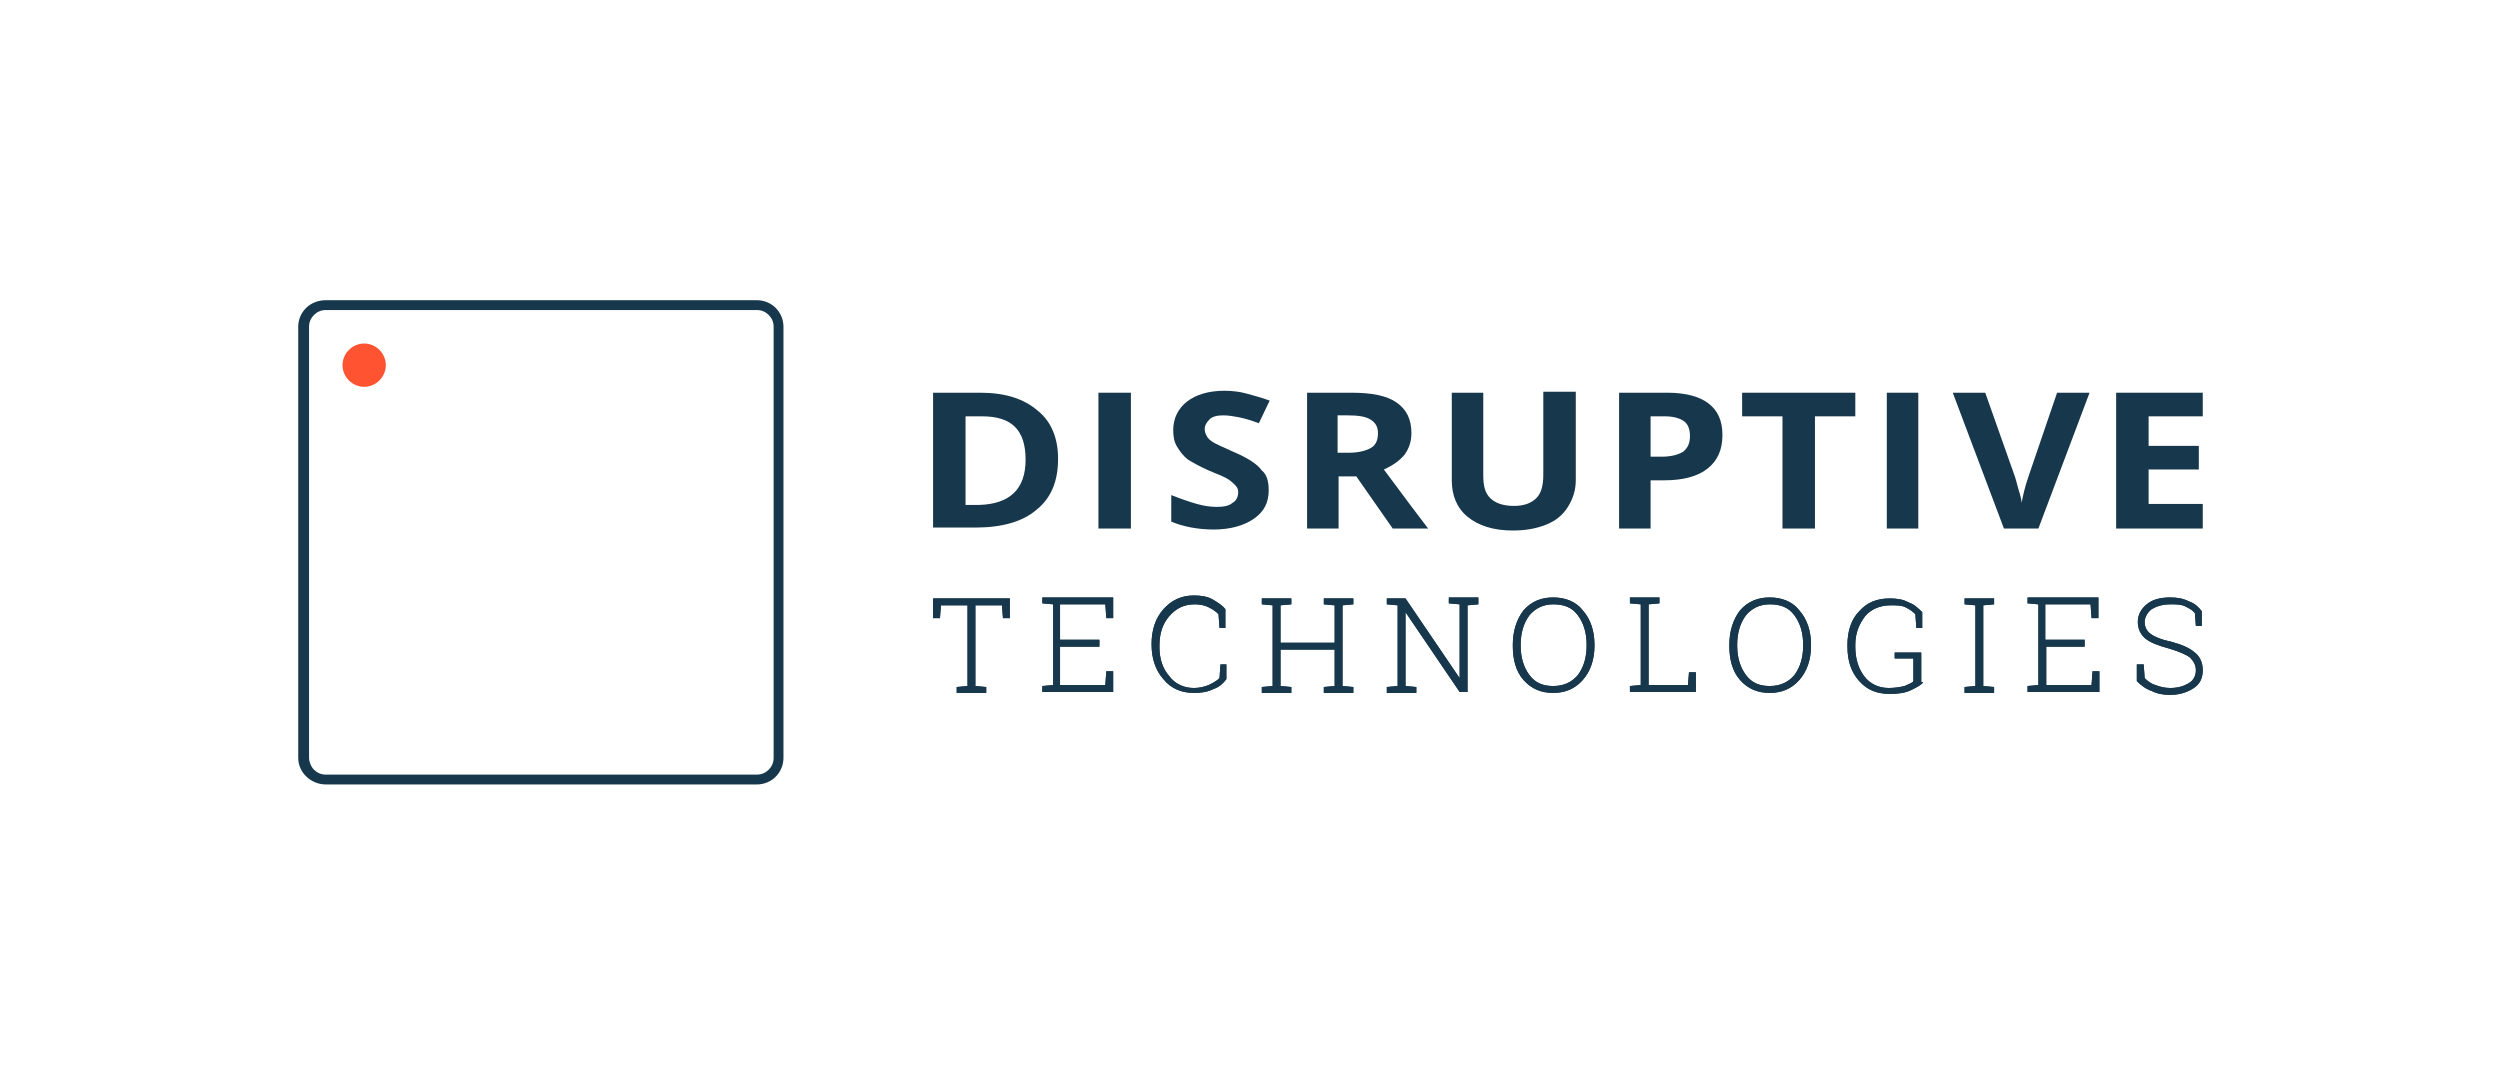
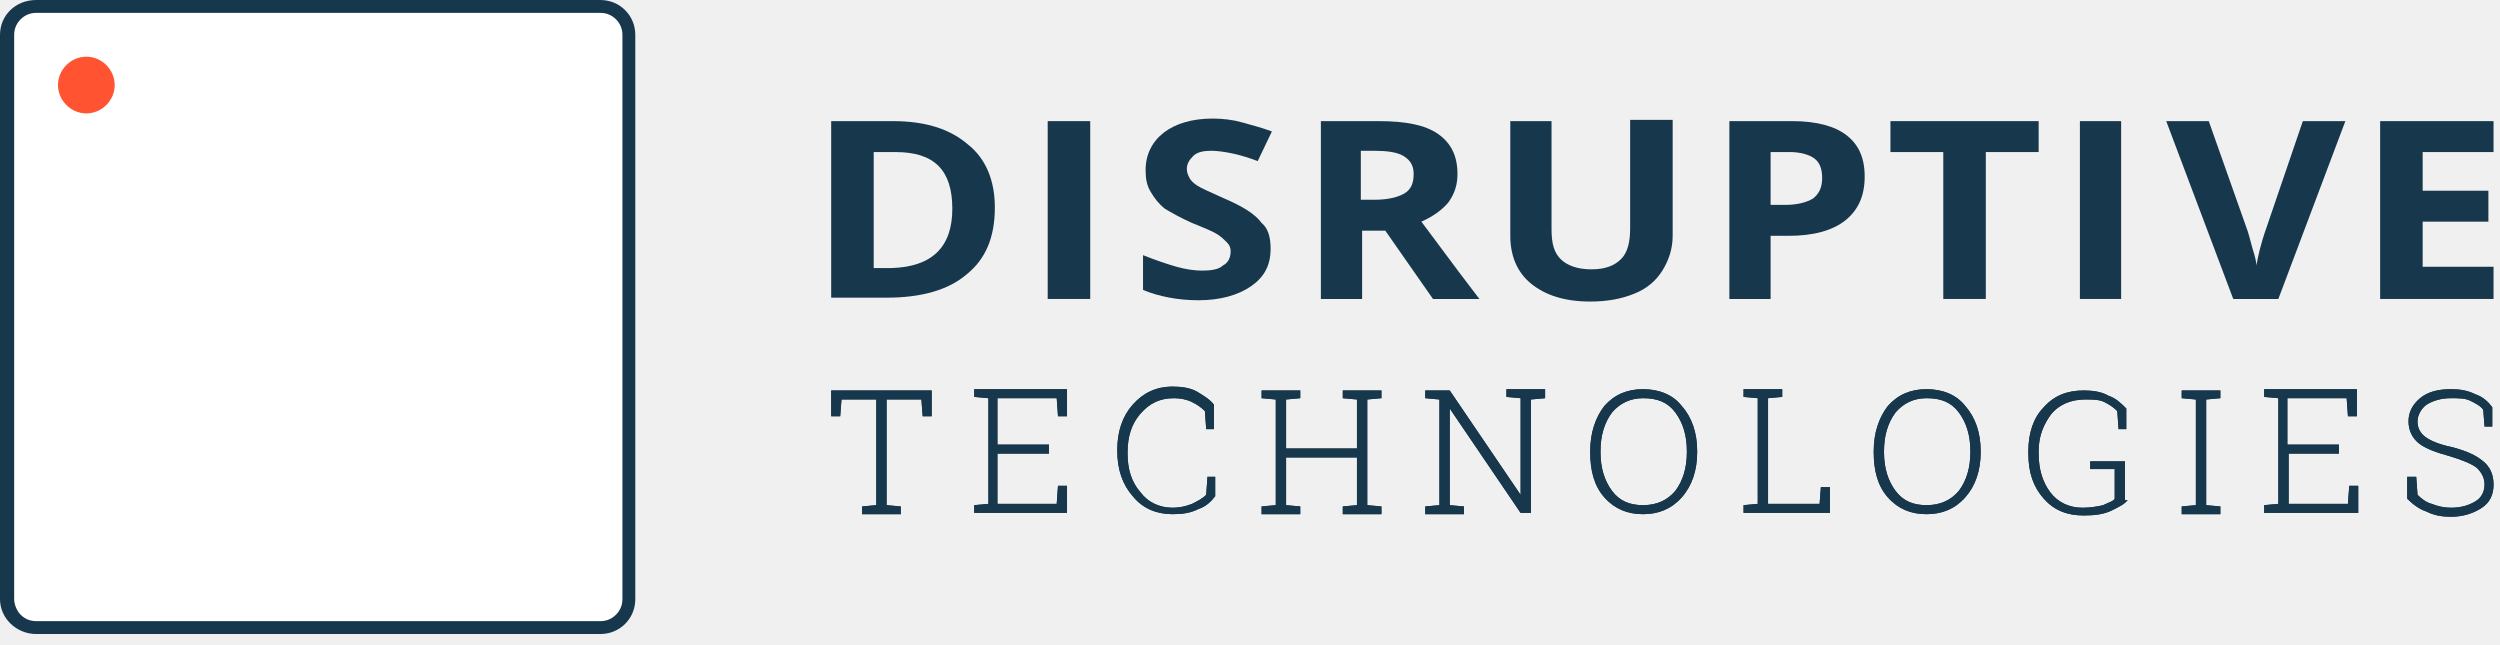
- <svg xmlns="http://www.w3.org/2000/svg" version="1.1" id="Layer_1" x="0px" y="0px" viewBox="0 0 254 110" style="enable-background:new 0 0 254 110;" xml:space="preserve">
-   <style type="text/css">
- 	.st0{fill:#FFFFFF;}
- 	.st1{fill:#17384C;}
- 	.st2{fill-rule:evenodd;clip-rule:evenodd;fill:#17384C;}
- 	.st3{fill:#FF5331;}
- </style>
-   <g id="Layer_x0020_1">
-     <g id="_2815007621616">
-       <polygon class="st0" points="-0.1,0 254.3,0 254.3,110.2 -0.1,110.2   " />
-       <g>
-         <g>
-           <path class="st1" d="M104.2,46.7c0-3-1.4-4.4-4.4-4.4h-1.7v9h1.4C102.6,51.2,104.2,49.7,104.2,46.7z M107.5,46.6      c0,2.3-0.7,4-2.2,5.2c-1.4,1.2-3.5,1.8-6.2,1.8h-4.3V39.9h4.8c2.5,0,4.4,0.6,5.8,1.8C106.8,42.8,107.5,44.5,107.5,46.6z" />
-           <polygon class="st1" points="111.6,39.9 114.9,39.9 114.9,53.7 111.6,53.7     " />
-           <path class="st1" d="M128.9,49.8c0,1.3-0.5,2.2-1.5,2.9c-1,0.7-2.4,1.1-4.1,1.1c-1.6,0-3.1-0.3-4.3-0.8v-2.7      c1,0.4,1.9,0.7,2.6,0.9c0.7,0.2,1.4,0.3,2,0.3c0.7,0,1.3-0.1,1.6-0.4c0.4-0.2,0.6-0.6,0.6-1.1c0-0.3-0.1-0.5-0.3-0.7      c-0.2-0.2-0.4-0.4-0.7-0.6c-0.3-0.2-1-0.5-2-0.9c-0.9-0.4-1.6-0.8-2.1-1.1c-0.5-0.4-0.8-0.8-1.1-1.3c-0.3-0.5-0.4-1-0.4-1.7      c0-1.2,0.5-2.2,1.4-2.9c0.9-0.7,2.2-1.1,3.8-1.1c0.8,0,1.6,0.1,2.3,0.3c0.7,0.2,1.5,0.4,2.3,0.7l-1.1,2.3      c-0.8-0.3-1.5-0.5-2-0.6c-0.5-0.1-1.1-0.2-1.6-0.2c-0.6,0-1.1,0.1-1.4,0.4c-0.3,0.3-0.5,0.6-0.5,1c0,0.3,0.1,0.5,0.2,0.7      c0.1,0.2,0.3,0.4,0.6,0.6c0.3,0.2,1,0.5,2.1,1c1.4,0.6,2.4,1.2,2.9,1.9C128.7,48.2,128.9,48.9,128.9,49.8z" />
-           <path class="st1" d="M136,46h1c1,0,1.8-0.2,2.3-0.5c0.5-0.3,0.7-0.8,0.7-1.5c0-0.7-0.3-1.1-0.8-1.4c-0.5-0.3-1.3-0.4-2.3-0.4h-1      V46z M136,48.4v5.3h-3.2V39.9h4.5c2.1,0,3.6,0.3,4.6,1c1,0.7,1.5,1.7,1.5,3.1c0,0.8-0.2,1.5-0.7,2.2c-0.5,0.6-1.2,1.1-2.1,1.5      c2.3,3.1,3.8,5.1,4.5,6h-3.6l-3.7-5.3H136z" />
-           <path class="st1" d="M160.1,39.9v8.9c0,1-0.3,1.9-0.8,2.7c-0.5,0.8-1.2,1.4-2.2,1.8c-1,0.4-2.1,0.6-3.4,0.6      c-2,0-3.5-0.5-4.6-1.4c-1.1-0.9-1.6-2.2-1.6-3.7v-8.9h3.2v8.4c0,1.1,0.2,1.8,0.7,2.3c0.5,0.5,1.3,0.8,2.4,0.8      c1.1,0,1.8-0.3,2.3-0.8c0.5-0.5,0.7-1.3,0.7-2.4v-8.4H160.1z" />
-           <path class="st1" d="M167.7,46.4h1.1c1,0,1.7-0.2,2.2-0.5c0.5-0.4,0.7-0.9,0.7-1.6c0-0.7-0.2-1.2-0.6-1.5      c-0.4-0.3-1.1-0.5-1.9-0.5h-1.5V46.4z M175,44.2c0,1.5-0.5,2.6-1.5,3.4c-1,0.8-2.5,1.2-4.4,1.2h-1.4v4.9h-3.2V39.9h4.9      c1.9,0,3.3,0.4,4.2,1.1C174.5,41.7,175,42.7,175,44.2z" />
-           <polygon class="st1" points="184.4,53.7 181.1,53.7 181.1,42.3 177,42.3 177,39.9 188.5,39.9 188.5,42.3 184.4,42.3     " />
-           <polygon class="st1" points="191.7,39.9 194.9,39.9 194.9,53.7 191.7,53.7     " />
-           <path class="st1" d="M209,39.9h3.3l-5.2,13.8h-3.5l-5.2-13.8h3.3l2.9,8.2c0.2,0.5,0.3,1,0.5,1.7c0.2,0.6,0.3,1.1,0.3,1.3      c0.1-0.6,0.3-1.6,0.8-3L209,39.9z" />
-           <polygon class="st1" points="223.8,53.7 215,53.7 215,39.9 223.8,39.9 223.8,42.3 218.3,42.3 218.3,45.3 223.4,45.3 223.4,47.7       218.3,47.7 218.3,51.2 223.8,51.2     " />
-         </g>
-         <g>
-           <path class="st1" d="M102.6,60.8v2h-0.7l-0.1-1.3h-2.7v8.2l1.1,0.1v0.6h-3v-0.6l1.1-0.1v-8.2h-2.7l-0.1,1.3h-0.7v-2H102.6z       M111.7,65.7h-4v3.9h4.6l0.1-1.4h0.7v2.1h-7.2v-0.6l1.1-0.1v-8.2l-1.1-0.1v-0.6h1.1h6.1v2.1h-0.7l-0.1-1.4h-4.6v3.6h4V65.7z       M124.5,63.8h-0.6l-0.1-1.4c-0.3-0.3-0.6-0.5-1-0.7c-0.4-0.2-0.9-0.3-1.4-0.3c-1.1,0-1.9,0.4-2.6,1.2s-1,1.8-1,3v0.1      c0,1.2,0.3,2.2,1,3c0.6,0.8,1.5,1.2,2.5,1.2c0.5,0,1-0.1,1.5-0.3c0.4-0.2,0.8-0.4,1.1-0.7l0.1-1.4h0.6V69      c-0.3,0.4-0.7,0.8-1.3,1c-0.6,0.3-1.2,0.4-2,0.4c-1.2,0-2.3-0.4-3.1-1.4c-0.8-0.9-1.2-2.1-1.2-3.5v-0.1c0-1.4,0.4-2.6,1.2-3.5      c0.8-0.9,1.8-1.4,3.1-1.4c0.7,0,1.4,0.1,1.9,0.4s1,0.6,1.3,1V63.8z M128.2,61.4v-0.6h3v0.6l-1.1,0.1v3.8h5.5v-3.8l-1.1-0.1v-0.6      h1.1h0.8h1.1v0.6l-1.1,0.1v8.2l1.1,0.1v0.6h-3v-0.6l1.1-0.1V66h-5.5v3.7l1.1,0.1v0.6h-3v-0.6l1.1-0.1v-8.2L128.2,61.4z       M150.2,60.8v0.6l-1.1,0.1v8.8h-0.8l-5.5-8.1l0,0v7.5l1.1,0.1v0.6h-3v-0.6l1.1-0.1v-8.2l-1.1-0.1v-0.6h1.1h0.8l5.5,8.1l0,0v-7.5      l-1.1-0.1v-0.6h1.9H150.2z M162,65.6c0,1.4-0.4,2.6-1.2,3.5c-0.8,0.9-1.8,1.3-3,1.3c-1.2,0-2.2-0.4-3-1.3      c-0.8-0.9-1.1-2.1-1.1-3.5v-0.1c0-1.4,0.4-2.6,1.1-3.5c0.8-0.9,1.8-1.3,3-1.3c1.2,0,2.3,0.4,3,1.3c0.8,0.9,1.2,2.1,1.2,3.5V65.6      z M161.2,65.5c0-1.2-0.3-2.2-0.9-3c-0.6-0.8-1.4-1.1-2.5-1.1c-1,0-1.8,0.4-2.4,1.1c-0.6,0.8-0.9,1.8-0.9,3v0.1      c0,1.2,0.3,2.2,0.9,3c0.6,0.8,1.4,1.1,2.4,1.1c1.1,0,1.9-0.4,2.5-1.1c0.6-0.8,0.9-1.8,0.9-3V65.5z M165.6,70.3v-0.6l1.1-0.1      v-8.2l-1.1-0.1v-0.6h1.1h0.8h1.1v0.6l-1.1,0.1v8.2h4l0.1-1.3h0.7v2H165.6z M184,65.6c0,1.4-0.4,2.6-1.2,3.5      c-0.8,0.9-1.8,1.3-3,1.3c-1.2,0-2.2-0.4-3-1.3c-0.8-0.9-1.1-2.1-1.1-3.5v-0.1c0-1.4,0.4-2.6,1.1-3.5c0.8-0.9,1.8-1.3,3-1.3      c1.2,0,2.3,0.4,3,1.3c0.8,0.9,1.2,2.1,1.2,3.5V65.6z M183.2,65.5c0-1.2-0.3-2.2-0.9-3c-0.6-0.8-1.4-1.1-2.5-1.1      c-1,0-1.8,0.4-2.4,1.1c-0.6,0.8-0.9,1.8-0.9,3v0.1c0,1.2,0.3,2.2,0.9,3c0.6,0.8,1.4,1.1,2.4,1.1c1.1,0,1.9-0.4,2.5-1.1      c0.6-0.8,0.9-1.8,0.9-3V65.5z M195.4,69.3c-0.2,0.3-0.6,0.5-1.2,0.8c-0.6,0.3-1.3,0.4-2.2,0.4c-1.3,0-2.3-0.4-3.1-1.3      c-0.8-0.9-1.2-2-1.2-3.5v-0.2c0-1.4,0.4-2.6,1.2-3.4c0.8-0.9,1.8-1.3,3.1-1.3c0.7,0,1.4,0.1,1.9,0.4c0.6,0.2,1,0.6,1.4,1v1.6      h-0.6l-0.1-1.4c-0.3-0.3-0.6-0.5-1-0.7c-0.4-0.2-0.9-0.2-1.5-0.2c-1.1,0-2,0.4-2.6,1.1c-0.6,0.8-1,1.7-1,2.9v0.2      c0,1.2,0.3,2.2,0.9,3c0.6,0.8,1.5,1.2,2.5,1.2c0.6,0,1.2-0.1,1.6-0.2c0.4-0.2,0.8-0.3,0.9-0.5v-2.3l-1.9,0v-0.6h2.7V69.3z       M199.6,61.4v-0.6h3v0.6l-1.1,0.1v8.2l1.1,0.1v0.6h-3v-0.6l1.1-0.1v-8.2L199.6,61.4z M211.9,65.7h-4v3.9h4.6l0.1-1.4h0.7v2.1      H206v-0.6l1.1-0.1v-8.2l-1.1-0.1v-0.6h1.1h6.1v2.1h-0.7l-0.1-1.4h-4.6v3.6h4V65.7z M223.8,63.6h-0.7l-0.1-1.3      c-0.2-0.3-0.6-0.5-1-0.7c-0.4-0.2-0.9-0.2-1.5-0.2c-0.8,0-1.4,0.2-1.9,0.5c-0.4,0.3-0.7,0.8-0.7,1.3c0,0.5,0.2,0.9,0.6,1.2      c0.4,0.3,1.1,0.6,2.1,0.8c1.1,0.3,1.8,0.6,2.4,1.1c0.5,0.4,0.8,1,0.8,1.8c0,0.8-0.3,1.4-0.9,1.8c-0.6,0.4-1.4,0.7-2.4,0.7      c-0.7,0-1.3-0.1-1.9-0.4c-0.6-0.2-1.1-0.6-1.5-1v-1.7h0.7l0.1,1.4c0.3,0.3,0.7,0.6,1.1,0.7c0.5,0.2,1,0.3,1.5,0.3      c0.8,0,1.4-0.2,1.9-0.5c0.5-0.3,0.7-0.8,0.7-1.3c0-0.5-0.2-0.9-0.6-1.3c-0.4-0.3-1.1-0.6-2.1-0.9c-1.1-0.3-1.9-0.6-2.4-1      c-0.5-0.4-0.8-1-0.8-1.7c0-0.7,0.3-1.3,0.9-1.8c0.6-0.5,1.4-0.7,2.4-0.7c0.7,0,1.3,0.1,1.9,0.4c0.6,0.2,1,0.6,1.3,1V63.6z" />
-           <path class="st1" d="M102.6,60.8v2h-0.7l-0.1-1.3h-2.7v8.2l1.1,0.1v0.6h-3v-0.6l1.1-0.1v-8.2h-2.7l-0.1,1.3h-0.7v-2H102.6z       M111.7,65.7h-4v3.9h4.6l0.1-1.4h0.7v2.1h-7.2v-0.6l1.1-0.1v-8.2l-1.1-0.1v-0.6h1.1h6.1v2.1h-0.7l-0.1-1.4h-4.6v3.6h4V65.7z       M124.5,63.8h-0.6l-0.1-1.4c-0.3-0.3-0.6-0.5-1-0.7c-0.4-0.2-0.9-0.3-1.4-0.3c-1.1,0-1.9,0.4-2.6,1.2s-1,1.8-1,3v0.1      c0,1.2,0.3,2.2,1,3c0.6,0.8,1.5,1.2,2.5,1.2c0.5,0,1-0.1,1.5-0.3c0.4-0.2,0.8-0.4,1.1-0.7l0.1-1.4h0.6V69      c-0.3,0.4-0.7,0.8-1.3,1c-0.6,0.3-1.2,0.4-2,0.4c-1.2,0-2.3-0.4-3.1-1.4c-0.8-0.9-1.2-2.1-1.2-3.5v-0.1c0-1.4,0.4-2.6,1.2-3.5      c0.8-0.9,1.8-1.4,3.1-1.4c0.7,0,1.4,0.1,1.9,0.4s1,0.6,1.3,1V63.8z M128.2,61.4v-0.6h3v0.6l-1.1,0.1v3.8h5.5v-3.8l-1.1-0.1v-0.6      h1.1h0.8h1.1v0.6l-1.1,0.1v8.2l1.1,0.1v0.6h-3v-0.6l1.1-0.1V66h-5.5v3.7l1.1,0.1v0.6h-3v-0.6l1.1-0.1v-8.2L128.2,61.4z       M150.2,60.8v0.6l-1.1,0.1v8.8h-0.8l-5.5-8.1l0,0v7.5l1.1,0.1v0.6h-3v-0.6l1.1-0.1v-8.2l-1.1-0.1v-0.6h1.1h0.8l5.5,8.1l0,0v-7.5      l-1.1-0.1v-0.6h1.9H150.2z M162,65.6c0,1.4-0.4,2.6-1.2,3.5c-0.8,0.9-1.8,1.3-3,1.3c-1.2,0-2.2-0.4-3-1.3      c-0.8-0.9-1.1-2.1-1.1-3.5v-0.1c0-1.4,0.4-2.6,1.1-3.5c0.8-0.9,1.8-1.3,3-1.3c1.2,0,2.3,0.4,3,1.3c0.8,0.9,1.2,2.1,1.2,3.5V65.6      z M161.2,65.5c0-1.2-0.3-2.2-0.9-3c-0.6-0.8-1.4-1.1-2.5-1.1c-1,0-1.8,0.4-2.4,1.1c-0.6,0.8-0.9,1.8-0.9,3v0.1      c0,1.2,0.3,2.2,0.9,3c0.6,0.8,1.4,1.1,2.4,1.1c1.1,0,1.9-0.4,2.5-1.1c0.6-0.8,0.9-1.8,0.9-3V65.5z M165.6,70.3v-0.6l1.1-0.1      v-8.2l-1.1-0.1v-0.6h1.1h0.8h1.1v0.6l-1.1,0.1v8.2h4l0.1-1.3h0.7v2H165.6z M184,65.6c0,1.4-0.4,2.6-1.2,3.5      c-0.8,0.9-1.8,1.3-3,1.3c-1.2,0-2.2-0.4-3-1.3c-0.8-0.9-1.1-2.1-1.1-3.5v-0.1c0-1.4,0.4-2.6,1.1-3.5c0.8-0.9,1.8-1.3,3-1.3      c1.2,0,2.3,0.4,3,1.3c0.8,0.9,1.2,2.1,1.2,3.5V65.6z M183.2,65.5c0-1.2-0.3-2.2-0.9-3c-0.6-0.8-1.4-1.1-2.5-1.1      c-1,0-1.8,0.4-2.4,1.1c-0.6,0.8-0.9,1.8-0.9,3v0.1c0,1.2,0.3,2.2,0.9,3c0.6,0.8,1.4,1.1,2.4,1.1c1.1,0,1.9-0.4,2.5-1.1      c0.6-0.8,0.9-1.8,0.9-3V65.5z M195.4,69.3c-0.2,0.3-0.6,0.5-1.2,0.8c-0.6,0.3-1.3,0.4-2.2,0.4c-1.3,0-2.3-0.4-3.1-1.3      c-0.8-0.9-1.2-2-1.2-3.5v-0.2c0-1.4,0.4-2.6,1.2-3.4c0.8-0.9,1.8-1.3,3.1-1.3c0.7,0,1.4,0.1,1.9,0.4c0.6,0.2,1,0.6,1.4,1v1.6      h-0.6l-0.1-1.4c-0.3-0.3-0.6-0.5-1-0.7c-0.4-0.2-0.9-0.2-1.5-0.2c-1.1,0-2,0.4-2.6,1.1c-0.6,0.8-1,1.7-1,2.9v0.2      c0,1.2,0.3,2.2,0.9,3c0.6,0.8,1.5,1.2,2.5,1.2c0.6,0,1.2-0.1,1.6-0.2c0.4-0.2,0.8-0.3,0.9-0.5v-2.3l-1.9,0v-0.6h2.7V69.3z       M199.6,61.4v-0.6h3v0.6l-1.1,0.1v8.2l1.1,0.1v0.6h-3v-0.6l1.1-0.1v-8.2L199.6,61.4z M211.9,65.7h-4v3.9h4.6l0.1-1.4h0.7v2.1      H206v-0.6l1.1-0.1v-8.2l-1.1-0.1v-0.6h1.1h6.1v2.1h-0.7l-0.1-1.4h-4.6v3.6h4V65.7z M223.8,63.6h-0.7l-0.1-1.3      c-0.2-0.3-0.6-0.5-1-0.7c-0.4-0.2-0.9-0.2-1.5-0.2c-0.8,0-1.4,0.2-1.9,0.5c-0.4,0.3-0.7,0.8-0.7,1.3c0,0.5,0.2,0.9,0.6,1.2      c0.4,0.3,1.1,0.6,2.1,0.8c1.1,0.3,1.8,0.6,2.4,1.1c0.5,0.4,0.8,1,0.8,1.8c0,0.8-0.3,1.4-0.9,1.8c-0.6,0.4-1.4,0.7-2.4,0.7      c-0.7,0-1.3-0.1-1.9-0.4c-0.6-0.2-1.1-0.6-1.5-1v-1.7h0.7l0.1,1.4c0.3,0.3,0.7,0.6,1.1,0.7c0.5,0.2,1,0.3,1.5,0.3      c0.8,0,1.4-0.2,1.9-0.5c0.5-0.3,0.7-0.8,0.7-1.3c0-0.5-0.2-0.9-0.6-1.3c-0.4-0.3-1.1-0.6-2.1-0.9c-1.1-0.3-1.9-0.6-2.4-1      c-0.5-0.4-0.8-1-0.8-1.7c0-0.7,0.3-1.3,0.9-1.8c0.6-0.5,1.4-0.7,2.4-0.7c0.7,0,1.3,0.1,1.9,0.4c0.6,0.2,1,0.6,1.3,1V63.6z" />
-         </g>
-       </g>
-       <g>
-         <g>
-           <path class="st0" d="M33.1,79.7c-1.5,0-2.8-1.2-2.8-2.7V33.2c0-1.5,1.2-2.7,2.8-2.7h43.8c1.5,0,2.7,1.2,2.7,2.7V77      c0,1.5-1.2,2.7-2.7,2.7H33.1z" />
-           <path id="_x31_" class="st2" d="M33.1,79.7c-1.5,0-2.8-1.2-2.8-2.7V33.2c0-1.5,1.2-2.7,2.8-2.7h43.8c1.5,0,2.7,1.2,2.7,2.7V77      c0,1.5-1.2,2.7-2.7,2.7H33.1z M31.9,78.2c0.3,0.3,0.7,0.5,1.2,0.5h43.8c0.5,0,0.9-0.2,1.2-0.5l0,0c0.3-0.3,0.5-0.7,0.5-1.2V33.2      c0-0.5-0.2-0.9-0.5-1.2c-0.3-0.3-0.7-0.5-1.2-0.5H33.1c-0.5,0-0.9,0.2-1.2,0.5l0,0c-0.3,0.3-0.5,0.7-0.5,1.2V77      C31.4,77.4,31.6,77.9,31.9,78.2z" />
-         </g>
-         <path class="st3" d="M39.2,37.1c0,1.2-1,2.2-2.2,2.2c-1.2,0-2.2-1-2.2-2.2c0-1.2,1-2.2,2.2-2.2C38.2,34.9,39.2,35.9,39.2,37.1z" />
-       </g>
-     </g>
-   </g>
+ <svg xmlns="http://www.w3.org/2000/svg" width="194" height="50" viewBox="0 0 194 50" fill="none">
+   <path d="M73.9 16.2C73.9 13.2 72.5 11.8 69.5 11.8H67.8V20.8H69.2C72.3 20.7 73.9 19.2 73.9 16.2ZM77.2 16.1C77.2 18.4 76.5 20.1 75 21.3C73.6 22.5 71.5 23.1 68.8 23.1H64.5V9.4H69.3C71.8 9.4 73.7 10 75.1 11.2C76.5 12.3 77.2 14 77.2 16.1Z" fill="#17384C" />
+   <path d="M81.301 9.4H84.601V23.2H81.301V9.4Z" fill="#17384C" />
+   <path d="M98.599 19.3C98.599 20.6 98.099 21.5 97.099 22.2C96.099 22.9 94.699 23.3 92.999 23.3C91.399 23.3 89.899 23 88.699 22.5V19.8C89.699 20.2 90.599 20.5 91.299 20.7C91.999 20.9 92.699 21 93.299 21C93.999 21 94.599 20.9 94.899 20.6C95.299 20.4 95.499 20 95.499 19.5C95.499 19.2 95.399 19 95.199 18.8C94.999 18.6 94.799 18.4 94.499 18.2C94.199 18 93.499 17.7 92.499 17.3C91.599 16.9 90.899 16.5 90.399 16.2C89.899 15.8 89.599 15.4 89.299 14.9C88.999 14.4 88.899 13.9 88.899 13.2C88.899 12 89.399 11 90.299 10.3C91.199 9.6 92.499 9.2 94.099 9.2C94.899 9.2 95.699 9.3 96.399 9.5C97.099 9.7 97.899 9.9 98.699 10.2L97.599 12.5C96.799 12.2 96.099 12 95.599 11.9C95.099 11.8 94.499 11.7 93.999 11.7C93.399 11.7 92.899 11.8 92.599 12.1C92.299 12.4 92.099 12.7 92.099 13.1C92.099 13.4 92.199 13.6 92.299 13.8C92.399 14 92.599 14.2 92.899 14.4C93.199 14.6 93.899 14.9 94.999 15.4C96.399 16 97.399 16.6 97.899 17.3C98.399 17.7 98.599 18.4 98.599 19.3Z" fill="#17384C" />
+   <path d="M105.7 15.5H106.7C107.7 15.5 108.5 15.3 109 15C109.5 14.7 109.7 14.2 109.7 13.5C109.7 12.8 109.4 12.4 108.9 12.1C108.4 11.8 107.6 11.7 106.6 11.7H105.6V15.5H105.7ZM105.7 17.9V23.2H102.5V9.4H107C109.1 9.4 110.6 9.7 111.6 10.4C112.6 11.1 113.1 12.1 113.1 13.5C113.1 14.3 112.9 15 112.4 15.7C111.9 16.3 111.2 16.8 110.3 17.2C112.6 20.3 114.1 22.3 114.8 23.2H111.2L107.5 17.9H105.7V17.9Z" fill="#17384C" />
+   <path d="M129.799 9.4V18.3C129.799 19.3 129.499 20.2 128.999 21C128.499 21.8 127.799 22.4 126.799 22.8C125.799 23.2 124.699 23.4 123.399 23.4C121.399 23.4 119.899 22.9 118.799 22C117.699 21.1 117.199 19.8 117.199 18.3V9.4H120.399V17.8C120.399 18.9 120.599 19.6 121.099 20.1C121.599 20.6 122.399 20.9 123.499 20.9C124.599 20.9 125.299 20.6 125.799 20.1C126.299 19.6 126.499 18.8 126.499 17.7V9.3H129.799V9.4Z" fill="#17384C" />
+   <path d="M137.399 15.9H138.499C139.499 15.9 140.199 15.7 140.699 15.4C141.199 15 141.399 14.5 141.399 13.8C141.399 13.1 141.199 12.6 140.799 12.3C140.399 12 139.699 11.8 138.899 11.8H137.399V15.9V15.9ZM144.699 13.7C144.699 15.2 144.199 16.3 143.199 17.1C142.199 17.9 140.699 18.3 138.799 18.3H137.399V23.2H134.199V9.4H139.099C140.999 9.4 142.399 9.8 143.299 10.5C144.199 11.2 144.699 12.2 144.699 13.7Z" fill="#17384C" />
+   <path d="M154.099 23.2H150.799V11.8H146.699V9.4H158.199V11.8H154.099V23.2Z" fill="#17384C" />
+   <path d="M161.4 9.4H164.6V23.2H161.4V9.4Z" fill="#17384C" />
+   <path d="M178.7 9.4H182L176.8 23.2H173.3L168.1 9.4H171.4L174.3 17.6C174.5 18.1 174.6 18.6 174.8 19.3C175 19.9 175.1 20.4 175.1 20.6C175.2 20 175.4 19 175.9 17.6L178.7 9.4Z" fill="#17384C" />
+   <path d="M193.499 23.2H184.699V9.4H193.499V11.8H187.999V14.8H193.099V17.2H187.999V20.7H193.499V23.2Z" fill="#17384C" />
+   <path d="M72.3 30.3V32.3H71.6L71.5 31H68.8V39.2L69.9 39.3V39.9H66.9V39.3L68 39.2V31H65.3L65.2 32.3H64.5V30.3H72.3ZM81.4 35.2H77.4V39.1H82L82.1 37.7H82.8V39.8H75.6V39.2L76.7 39.1V30.9L75.6 30.8V30.2H76.7H82.8V32.3H82.1L82 30.9H77.4V34.5H81.4V35.2V35.2ZM94.2 33.3H93.6L93.5 31.9C93.2 31.6 92.9 31.4 92.5 31.2C92.1 31 91.6 30.9 91.1 30.9C90 30.9 89.2 31.3 88.5 32.1C87.8 32.9 87.5 33.9 87.5 35.1V35.2C87.5 36.4 87.8 37.4 88.5 38.2C89.1 39 90 39.4 91 39.4C91.5 39.4 92 39.3 92.5 39.1C92.9 38.9 93.3 38.7 93.6 38.4L93.7 37H94.3V38.5C94 38.9 93.6 39.3 93 39.5C92.4 39.8 91.8 39.9 91 39.9C89.8 39.9 88.7 39.5 87.9 38.5C87.1 37.6 86.7 36.4 86.7 35V34.9C86.7 33.5 87.1 32.3 87.9 31.4C88.7 30.5 89.7 30 91 30C91.7 30 92.4 30.1 92.9 30.4C93.4 30.7 93.9 31 94.2 31.4V33.3ZM97.9 30.9V30.3H100.9V30.9L99.8 31V34.8H105.3V31L104.2 30.9V30.3H105.3H106.1H107.2V30.9L106.1 31V39.2L107.2 39.3V39.9H104.2V39.3L105.3 39.2V35.5H99.8V39.2L100.9 39.3V39.9H97.9V39.3L99 39.2V31L97.9 30.9ZM119.9 30.3V30.9L118.8 31V39.8H118L112.5 31.7V39.2L113.6 39.3V39.9H110.6V39.3L111.7 39.2V31L110.6 30.9V30.3H111.7H112.5L118 38.4V30.9L116.9 30.8V30.2H118.8H119.9V30.3ZM131.7 35.1C131.7 36.5 131.3 37.7 130.5 38.6C129.7 39.5 128.7 39.9 127.5 39.9C126.3 39.9 125.3 39.5 124.5 38.6C123.7 37.7 123.4 36.5 123.4 35.1V35C123.4 33.6 123.8 32.4 124.5 31.5C125.3 30.6 126.3 30.2 127.5 30.2C128.7 30.2 129.8 30.6 130.5 31.5C131.3 32.4 131.7 33.6 131.7 35V35.1ZM130.9 35C130.9 33.8 130.6 32.8 130 32C129.4 31.2 128.6 30.9 127.5 30.9C126.5 30.9 125.7 31.3 125.1 32C124.5 32.8 124.2 33.8 124.2 35V35.1C124.2 36.3 124.5 37.3 125.1 38.1C125.7 38.9 126.5 39.2 127.5 39.2C128.6 39.2 129.4 38.8 130 38.1C130.6 37.3 130.9 36.3 130.9 35.1V35ZM135.3 39.8V39.2L136.4 39.1V30.9L135.3 30.8V30.2H136.4H137.2H138.3V30.8L137.2 30.9V39.1H141.2L141.3 37.8H142V39.8H135.3V39.8ZM153.7 35.1C153.7 36.5 153.3 37.7 152.5 38.6C151.7 39.5 150.7 39.9 149.5 39.9C148.3 39.9 147.3 39.5 146.5 38.6C145.7 37.7 145.4 36.5 145.4 35.1V35C145.4 33.6 145.8 32.4 146.5 31.5C147.3 30.6 148.3 30.2 149.5 30.2C150.7 30.2 151.8 30.6 152.5 31.5C153.3 32.4 153.7 33.6 153.7 35V35.1ZM152.9 35C152.9 33.8 152.6 32.8 152 32C151.4 31.2 150.6 30.9 149.5 30.9C148.5 30.9 147.7 31.3 147.1 32C146.5 32.8 146.2 33.8 146.2 35V35.1C146.2 36.3 146.5 37.3 147.1 38.1C147.7 38.9 148.5 39.2 149.5 39.2C150.6 39.2 151.4 38.8 152 38.1C152.6 37.3 152.9 36.3 152.9 35.1V35ZM165.1 38.8C164.9 39.1 164.5 39.3 163.9 39.6C163.3 39.9 162.6 40 161.7 40C160.4 40 159.4 39.6 158.6 38.7C157.8 37.8 157.4 36.7 157.4 35.2V35C157.4 33.6 157.8 32.4 158.6 31.6C159.4 30.7 160.4 30.3 161.7 30.3C162.4 30.3 163.1 30.4 163.6 30.7C164.2 30.9 164.6 31.3 165 31.7V33.3H164.4L164.3 31.9C164 31.6 163.7 31.4 163.3 31.2C162.9 31 162.4 31 161.8 31C160.7 31 159.8 31.4 159.2 32.1C158.6 32.9 158.2 33.8 158.2 35V35.2C158.2 36.4 158.5 37.4 159.1 38.2C159.7 39 160.6 39.4 161.6 39.4C162.2 39.4 162.8 39.3 163.2 39.2C163.6 39 164 38.9 164.1 38.7V36.4H162.2V35.8H164.9V38.8H165.1ZM169.3 30.9V30.3H172.3V30.9L171.2 31V39.2L172.3 39.3V39.9H169.3V39.3L170.4 39.2V31L169.3 30.9ZM181.6 35.2H177.6V39.1H182.2L182.3 37.7H183V39.8H175.7V39.2L176.8 39.1V30.9L175.7 30.8V30.2H176.8H182.9V32.3H182.2L182.1 30.9H177.5V34.5H181.5V35.2H181.6ZM193.5 33.1H192.8L192.7 31.8C192.5 31.5 192.1 31.3 191.7 31.1C191.3 30.9 190.8 30.9 190.2 30.9C189.4 30.9 188.8 31.1 188.3 31.4C187.9 31.7 187.6 32.2 187.6 32.7C187.6 33.2 187.8 33.6 188.2 33.9C188.6 34.2 189.3 34.5 190.3 34.7C191.4 35 192.1 35.3 192.7 35.8C193.2 36.2 193.5 36.8 193.5 37.6C193.5 38.4 193.2 39 192.6 39.4C192 39.8 191.2 40.1 190.2 40.1C189.5 40.1 188.9 40 188.3 39.7C187.7 39.5 187.2 39.1 186.8 38.7V37H187.5L187.6 38.4C187.9 38.7 188.3 39 188.7 39.1C189.2 39.3 189.7 39.4 190.2 39.4C191 39.4 191.6 39.2 192.1 38.9C192.6 38.6 192.8 38.1 192.8 37.6C192.8 37.1 192.6 36.7 192.2 36.3C191.8 36 191.1 35.7 190.1 35.4C189 35.1 188.2 34.8 187.7 34.4C187.2 34 186.9 33.4 186.9 32.7C186.9 32 187.2 31.4 187.8 30.9C188.4 30.4 189.2 30.2 190.2 30.2C190.9 30.2 191.5 30.3 192.1 30.6C192.7 30.8 193.1 31.2 193.4 31.6V33.1H193.5Z" fill="#17384C" />
+   <path d="M72.3 30.3V32.3H71.6L71.5 31H68.8V39.2L69.9 39.3V39.9H66.9V39.3L68 39.2V31H65.3L65.2 32.3H64.5V30.3H72.3ZM81.4 35.2H77.4V39.1H82L82.1 37.7H82.8V39.8H75.6V39.2L76.7 39.1V30.9L75.6 30.8V30.2H76.7H82.8V32.3H82.1L82 30.9H77.4V34.5H81.4V35.2V35.2ZM94.2 33.3H93.6L93.5 31.9C93.2 31.6 92.9 31.4 92.5 31.2C92.1 31 91.6 30.9 91.1 30.9C90 30.9 89.2 31.3 88.5 32.1C87.8 32.9 87.5 33.9 87.5 35.1V35.2C87.5 36.4 87.8 37.4 88.5 38.2C89.1 39 90 39.4 91 39.4C91.5 39.4 92 39.3 92.5 39.1C92.9 38.9 93.3 38.7 93.6 38.4L93.7 37H94.3V38.5C94 38.9 93.6 39.3 93 39.5C92.4 39.8 91.8 39.9 91 39.9C89.8 39.9 88.7 39.5 87.9 38.5C87.1 37.6 86.7 36.4 86.7 35V34.9C86.7 33.5 87.1 32.3 87.9 31.4C88.7 30.5 89.7 30 91 30C91.7 30 92.4 30.1 92.9 30.4C93.4 30.7 93.9 31 94.2 31.4V33.3ZM97.9 30.9V30.3H100.9V30.9L99.8 31V34.8H105.3V31L104.2 30.9V30.3H105.3H106.1H107.2V30.9L106.1 31V39.2L107.2 39.3V39.9H104.2V39.3L105.3 39.2V35.5H99.8V39.2L100.9 39.3V39.9H97.9V39.3L99 39.2V31L97.9 30.9ZM119.9 30.3V30.9L118.8 31V39.8H118L112.5 31.7V39.2L113.6 39.3V39.9H110.6V39.3L111.7 39.2V31L110.6 30.9V30.3H111.7H112.5L118 38.4V30.9L116.9 30.8V30.2H118.8H119.9V30.3ZM131.7 35.1C131.7 36.5 131.3 37.7 130.5 38.6C129.7 39.5 128.7 39.9 127.5 39.9C126.3 39.9 125.3 39.5 124.5 38.6C123.7 37.7 123.4 36.5 123.4 35.1V35C123.4 33.6 123.8 32.4 124.5 31.5C125.3 30.6 126.3 30.2 127.5 30.2C128.7 30.2 129.8 30.6 130.5 31.5C131.3 32.4 131.7 33.6 131.7 35V35.1ZM130.9 35C130.9 33.8 130.6 32.8 130 32C129.4 31.2 128.6 30.9 127.5 30.9C126.5 30.9 125.7 31.3 125.1 32C124.5 32.8 124.2 33.8 124.2 35V35.1C124.2 36.3 124.5 37.3 125.1 38.1C125.7 38.9 126.5 39.2 127.5 39.2C128.6 39.2 129.4 38.8 130 38.1C130.6 37.3 130.9 36.3 130.9 35.1V35ZM135.3 39.8V39.2L136.4 39.1V30.9L135.3 30.8V30.2H136.4H137.2H138.3V30.8L137.2 30.9V39.1H141.2L141.3 37.8H142V39.8H135.3V39.8ZM153.7 35.1C153.7 36.5 153.3 37.7 152.5 38.6C151.7 39.5 150.7 39.9 149.5 39.9C148.3 39.9 147.3 39.5 146.5 38.6C145.7 37.7 145.4 36.5 145.4 35.1V35C145.4 33.6 145.8 32.4 146.5 31.5C147.3 30.6 148.3 30.2 149.5 30.2C150.7 30.2 151.8 30.6 152.5 31.5C153.3 32.4 153.7 33.6 153.7 35V35.1ZM152.9 35C152.9 33.8 152.6 32.8 152 32C151.4 31.2 150.6 30.9 149.5 30.9C148.5 30.9 147.7 31.3 147.1 32C146.5 32.8 146.2 33.8 146.2 35V35.1C146.2 36.3 146.5 37.3 147.1 38.1C147.7 38.9 148.5 39.2 149.5 39.2C150.6 39.2 151.4 38.8 152 38.1C152.6 37.3 152.9 36.3 152.9 35.1V35ZM165.1 38.8C164.9 39.1 164.5 39.3 163.9 39.6C163.3 39.9 162.6 40 161.7 40C160.4 40 159.4 39.6 158.6 38.7C157.8 37.8 157.4 36.7 157.4 35.2V35C157.4 33.6 157.8 32.4 158.6 31.6C159.4 30.7 160.4 30.3 161.7 30.3C162.4 30.3 163.1 30.4 163.6 30.7C164.2 30.9 164.6 31.3 165 31.7V33.3H164.4L164.3 31.9C164 31.6 163.7 31.4 163.3 31.2C162.9 31 162.4 31 161.8 31C160.7 31 159.8 31.4 159.2 32.1C158.6 32.9 158.2 33.8 158.2 35V35.2C158.2 36.4 158.5 37.4 159.1 38.2C159.7 39 160.6 39.4 161.6 39.4C162.2 39.4 162.8 39.3 163.2 39.2C163.6 39 164 38.9 164.1 38.7V36.4H162.2V35.8H164.9V38.8H165.1ZM169.3 30.9V30.3H172.3V30.9L171.2 31V39.2L172.3 39.3V39.9H169.3V39.3L170.4 39.2V31L169.3 30.9ZM181.6 35.2H177.6V39.1H182.2L182.3 37.7H183V39.8H175.7V39.2L176.8 39.1V30.9L175.7 30.8V30.2H176.8H182.9V32.3H182.2L182.1 30.9H177.5V34.5H181.5V35.2H181.6ZM193.5 33.1H192.8L192.7 31.8C192.5 31.5 192.1 31.3 191.7 31.1C191.3 30.9 190.8 30.9 190.2 30.9C189.4 30.9 188.8 31.1 188.3 31.4C187.9 31.7 187.6 32.2 187.6 32.7C187.6 33.2 187.8 33.6 188.2 33.9C188.6 34.2 189.3 34.5 190.3 34.7C191.4 35 192.1 35.3 192.7 35.8C193.2 36.2 193.5 36.8 193.5 37.6C193.5 38.4 193.2 39 192.6 39.4C192 39.8 191.2 40.1 190.2 40.1C189.5 40.1 188.9 40 188.3 39.7C187.7 39.5 187.2 39.1 186.8 38.7V37H187.5L187.6 38.4C187.9 38.7 188.3 39 188.7 39.1C189.2 39.3 189.7 39.4 190.2 39.4C191 39.4 191.6 39.2 192.1 38.9C192.6 38.6 192.8 38.1 192.8 37.6C192.8 37.1 192.6 36.7 192.2 36.3C191.8 36 191.1 35.7 190.1 35.4C189 35.1 188.2 34.8 187.7 34.4C187.2 34 186.9 33.4 186.9 32.7C186.9 32 187.2 31.4 187.8 30.9C188.4 30.4 189.2 30.2 190.2 30.2C190.9 30.2 191.5 30.3 192.1 30.6C192.7 30.8 193.1 31.2 193.4 31.6V33.1H193.5Z" fill="#17384C" />
+   <path d="M2.8 49.2C1.3 49.2 0 48 0 46.5V2.7C0 1.2 1.2 0 2.8 0H46.6C48.1 0 49.3 1.2 49.3 2.7V46.5C49.3 48 48.1 49.2 46.6 49.2H2.8Z" fill="white" />
+   <path fill-rule="evenodd" clip-rule="evenodd" d="M2.8 49.2C1.3 49.2 0 48 0 46.5V2.7C0 1.2 1.2 0 2.8 0H46.6C48.1 0 49.3 1.2 49.3 2.7V46.5C49.3 48 48.1 49.2 46.6 49.2H2.8ZM1.6 47.7C1.9 48 2.3 48.2 2.8 48.2H46.6C47.1 48.2 47.5 48 47.8 47.7C48.1 47.4 48.3 47 48.3 46.5V2.7C48.3 2.2 48.1 1.8 47.8 1.5C47.5 1.2 47.1 1 46.6 1H2.8C2.3 1 1.9 1.2 1.6 1.5C1.3 1.8 1.1 2.2 1.1 2.7V46.5C1.1 46.9 1.3 47.4 1.6 47.7Z" fill="#17384C" />
+   <path d="M8.9 6.6C8.9 7.8 7.9 8.8 6.7 8.8C5.5 8.8 4.5 7.8 4.5 6.6C4.5 5.4 5.5 4.4 6.7 4.4C7.9 4.4 8.9 5.4 8.9 6.6Z" fill="#FF5331" />
</svg>
